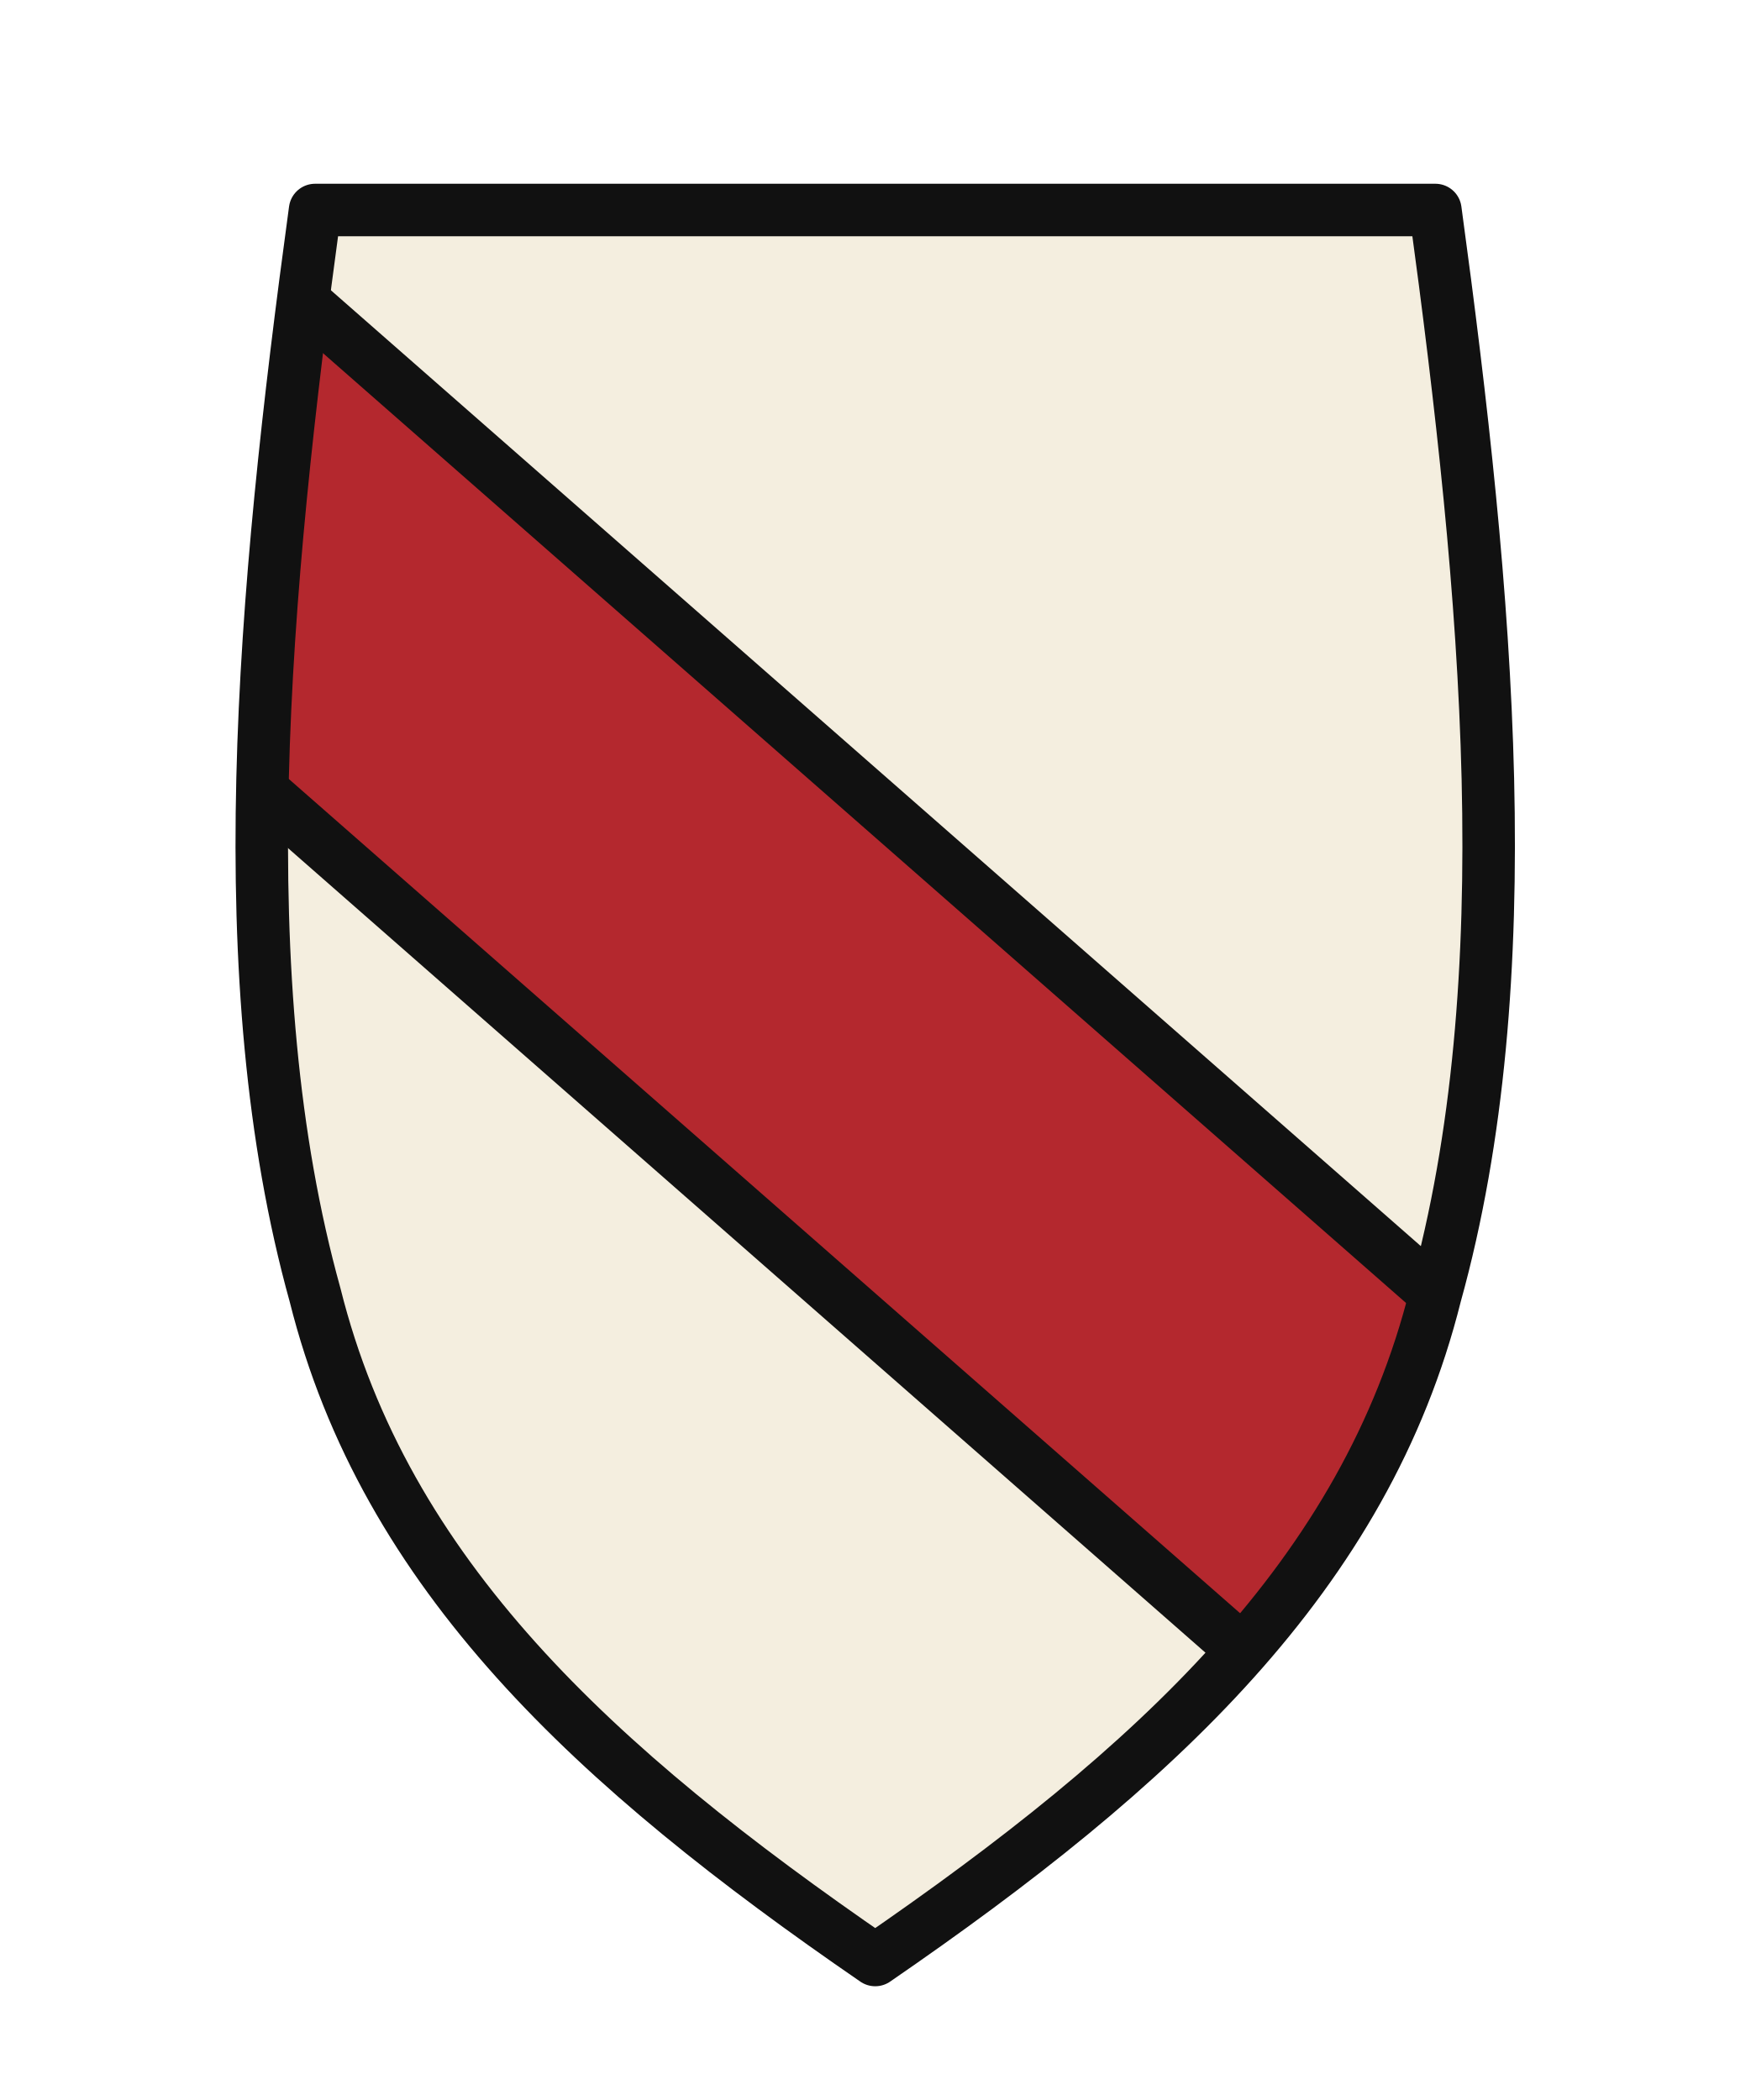
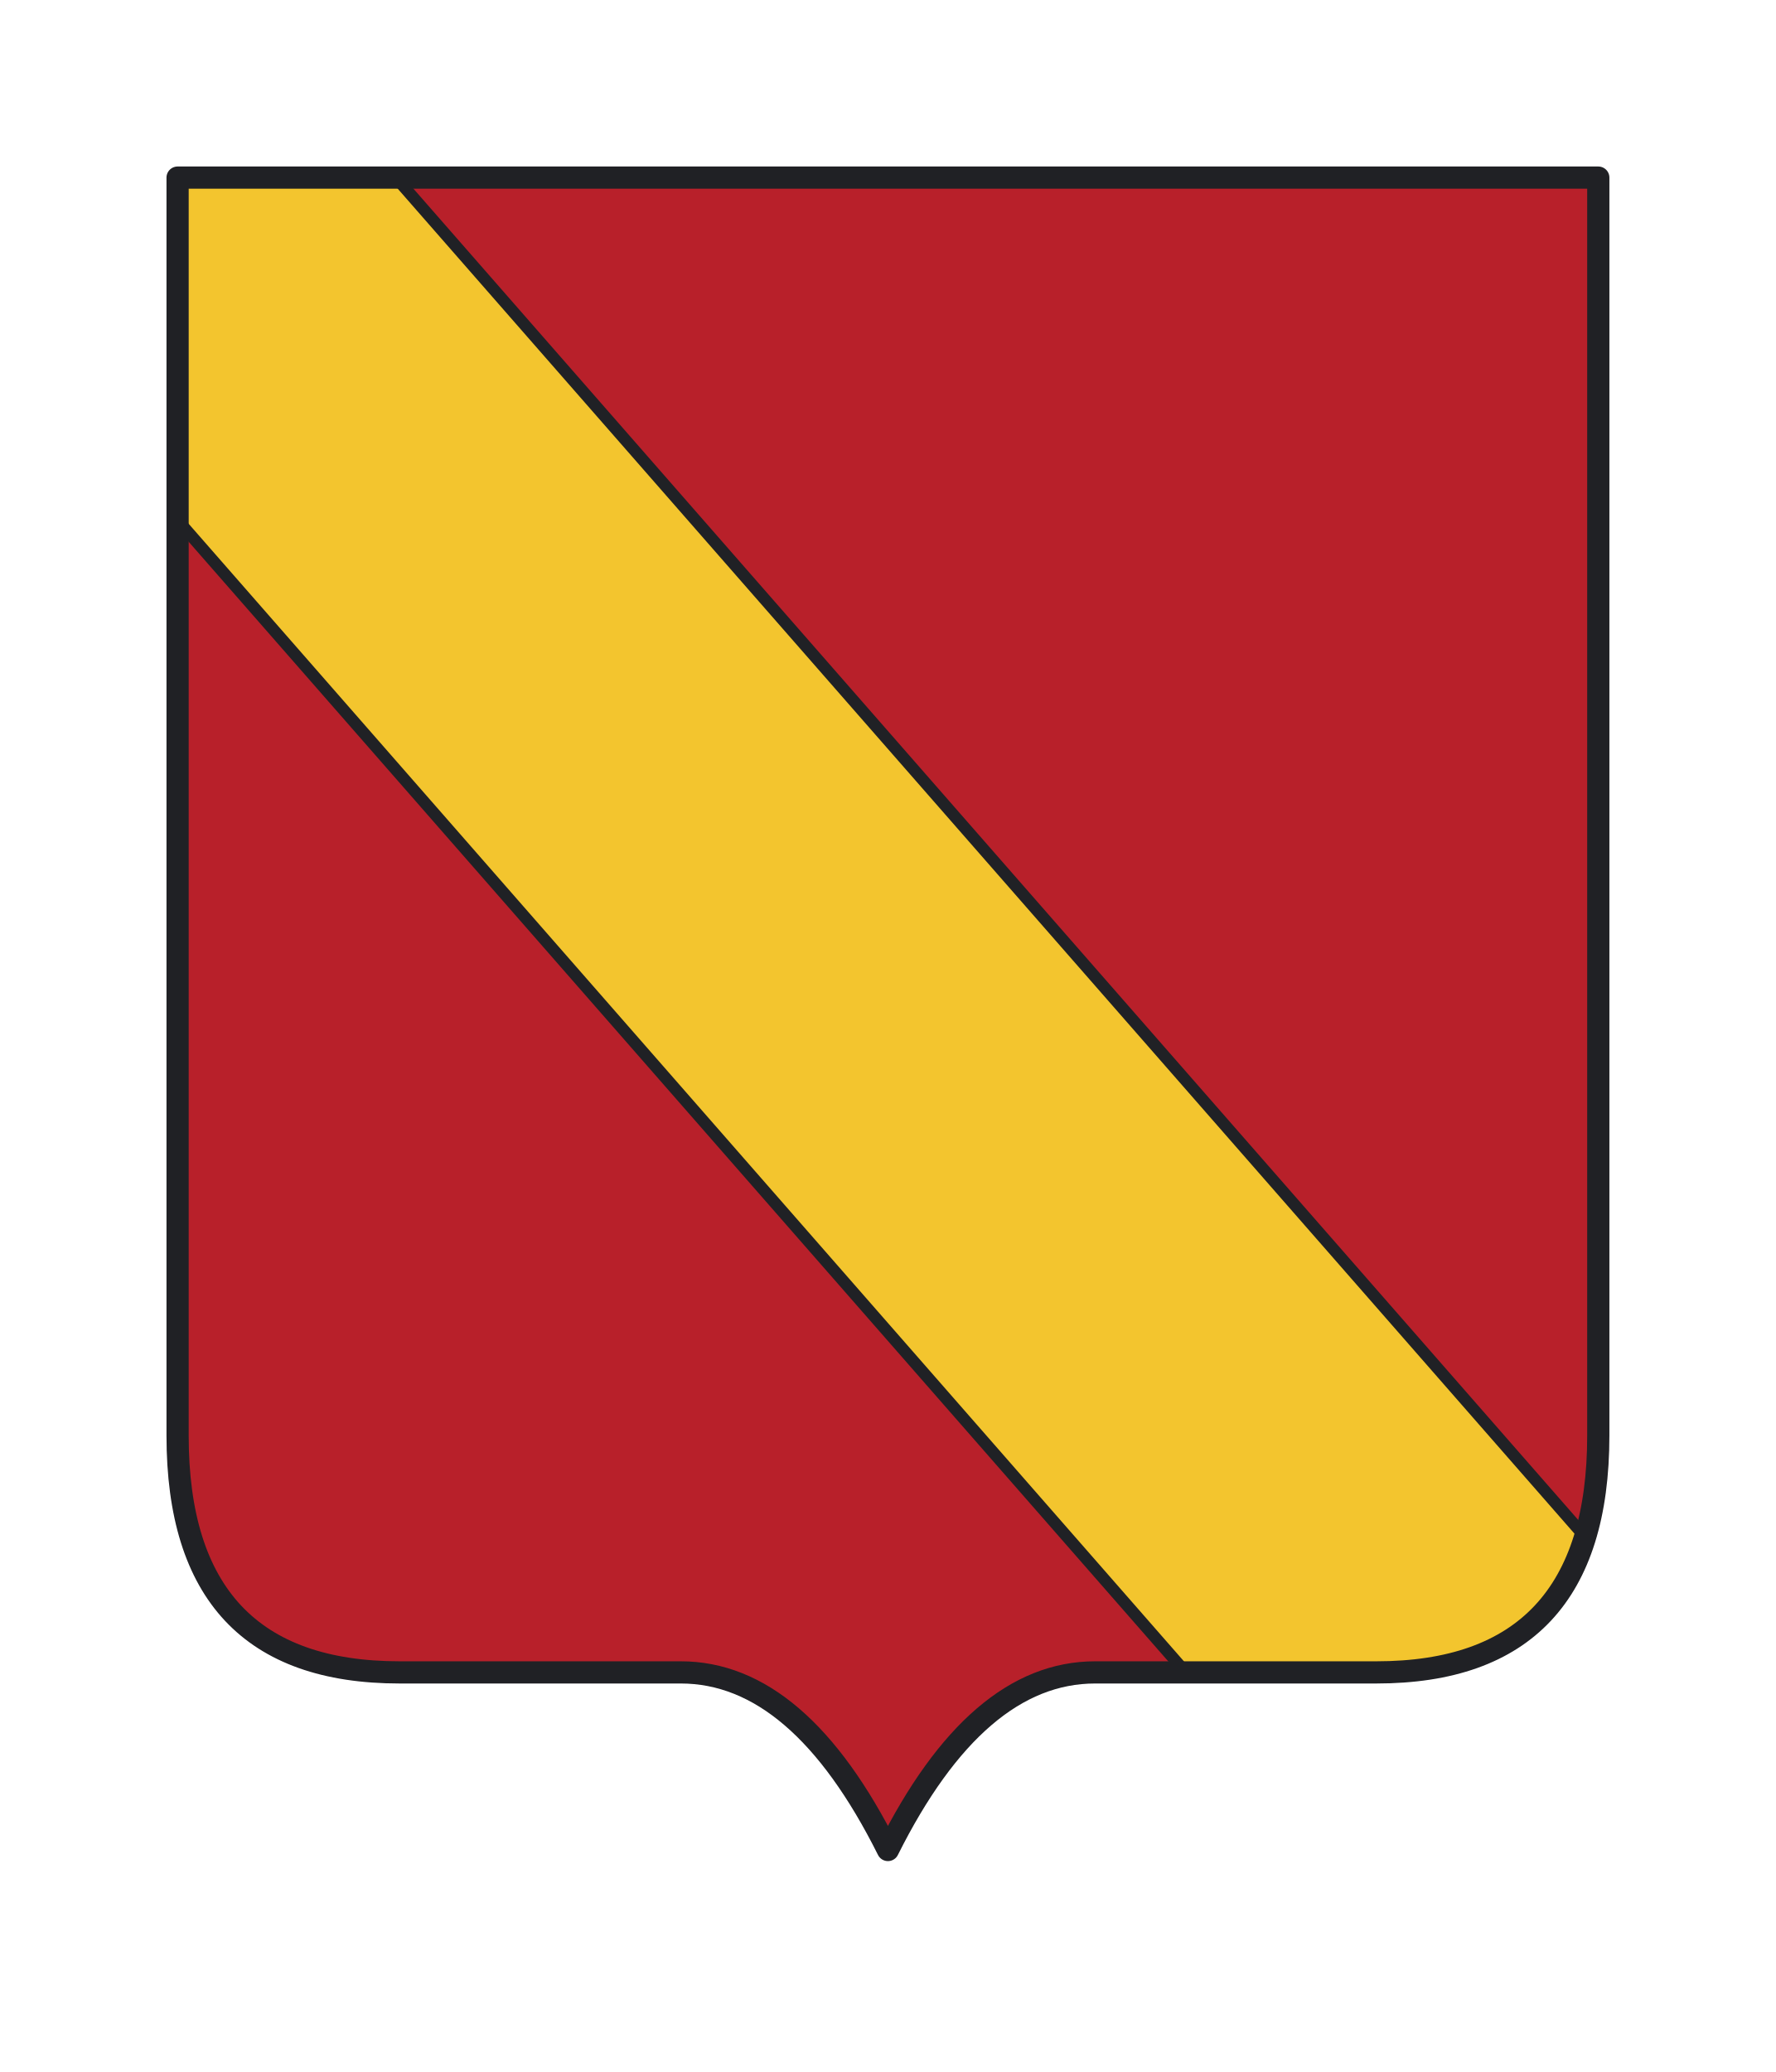
- <svg xmlns="http://www.w3.org/2000/svg" viewBox="0 0 100 120">
+ <svg xmlns="http://www.w3.org/2000/svg" width="480" height="560" viewBox="0 0 240 280">
  <defs>
-     <clipPath id="clip-french-004.svg">
-       <path d="M18 12 L82 12 C85 34 87 56 82 74 C78 90 66 101 50 112 C34 101 22 90 18 74 C13 56 15 34 18 12 Z" />
+     <clipPath id="clip-french-004">
+       <path d="M24 24 H216 V194 Q216 226 186 226 H148 Q132 226 120 250 Q108 226 92 226 H54 Q24 226 24 194 Z" />
    </clipPath>
  </defs>
-   <g clip-path="url(#clip-french-004.svg)">
-     <rect x="0" y="0" width="100" height="120" fill="#F4EEDF" />
-     <polygon points="-16,18 0,2 114,102 98,118" fill="#B4282E" stroke="#111111" stroke-width="3" stroke-linejoin="round" stroke-linecap="round" />
+   <g clip-path="url(#clip-french-004)">
+     <rect width="240" height="280" fill="#B8202A" />
+     <path d="M-55 -20 H15 L295 300 H225 Z" fill="#F3C52E" stroke="#202125" stroke-width="1.6" />
  </g>
-   <path d="M18 12 L82 12 C85 34 87 56 82 74 C78 90 66 101 50 112 C34 101 22 90 18 74 C13 56 15 34 18 12 Z" fill="none" stroke="#111111" stroke-width="3" stroke-linejoin="round" stroke-linecap="round" />
+   <g fill="none" stroke="#202125" stroke-width="3" stroke-linejoin="round">
+     <path d="M24 24 H216 V194 Q216 226 186 226 H148 Q132 226 120 250 Q108 226 92 226 H54 Q24 226 24 194 Z" />
+   </g>
</svg>
